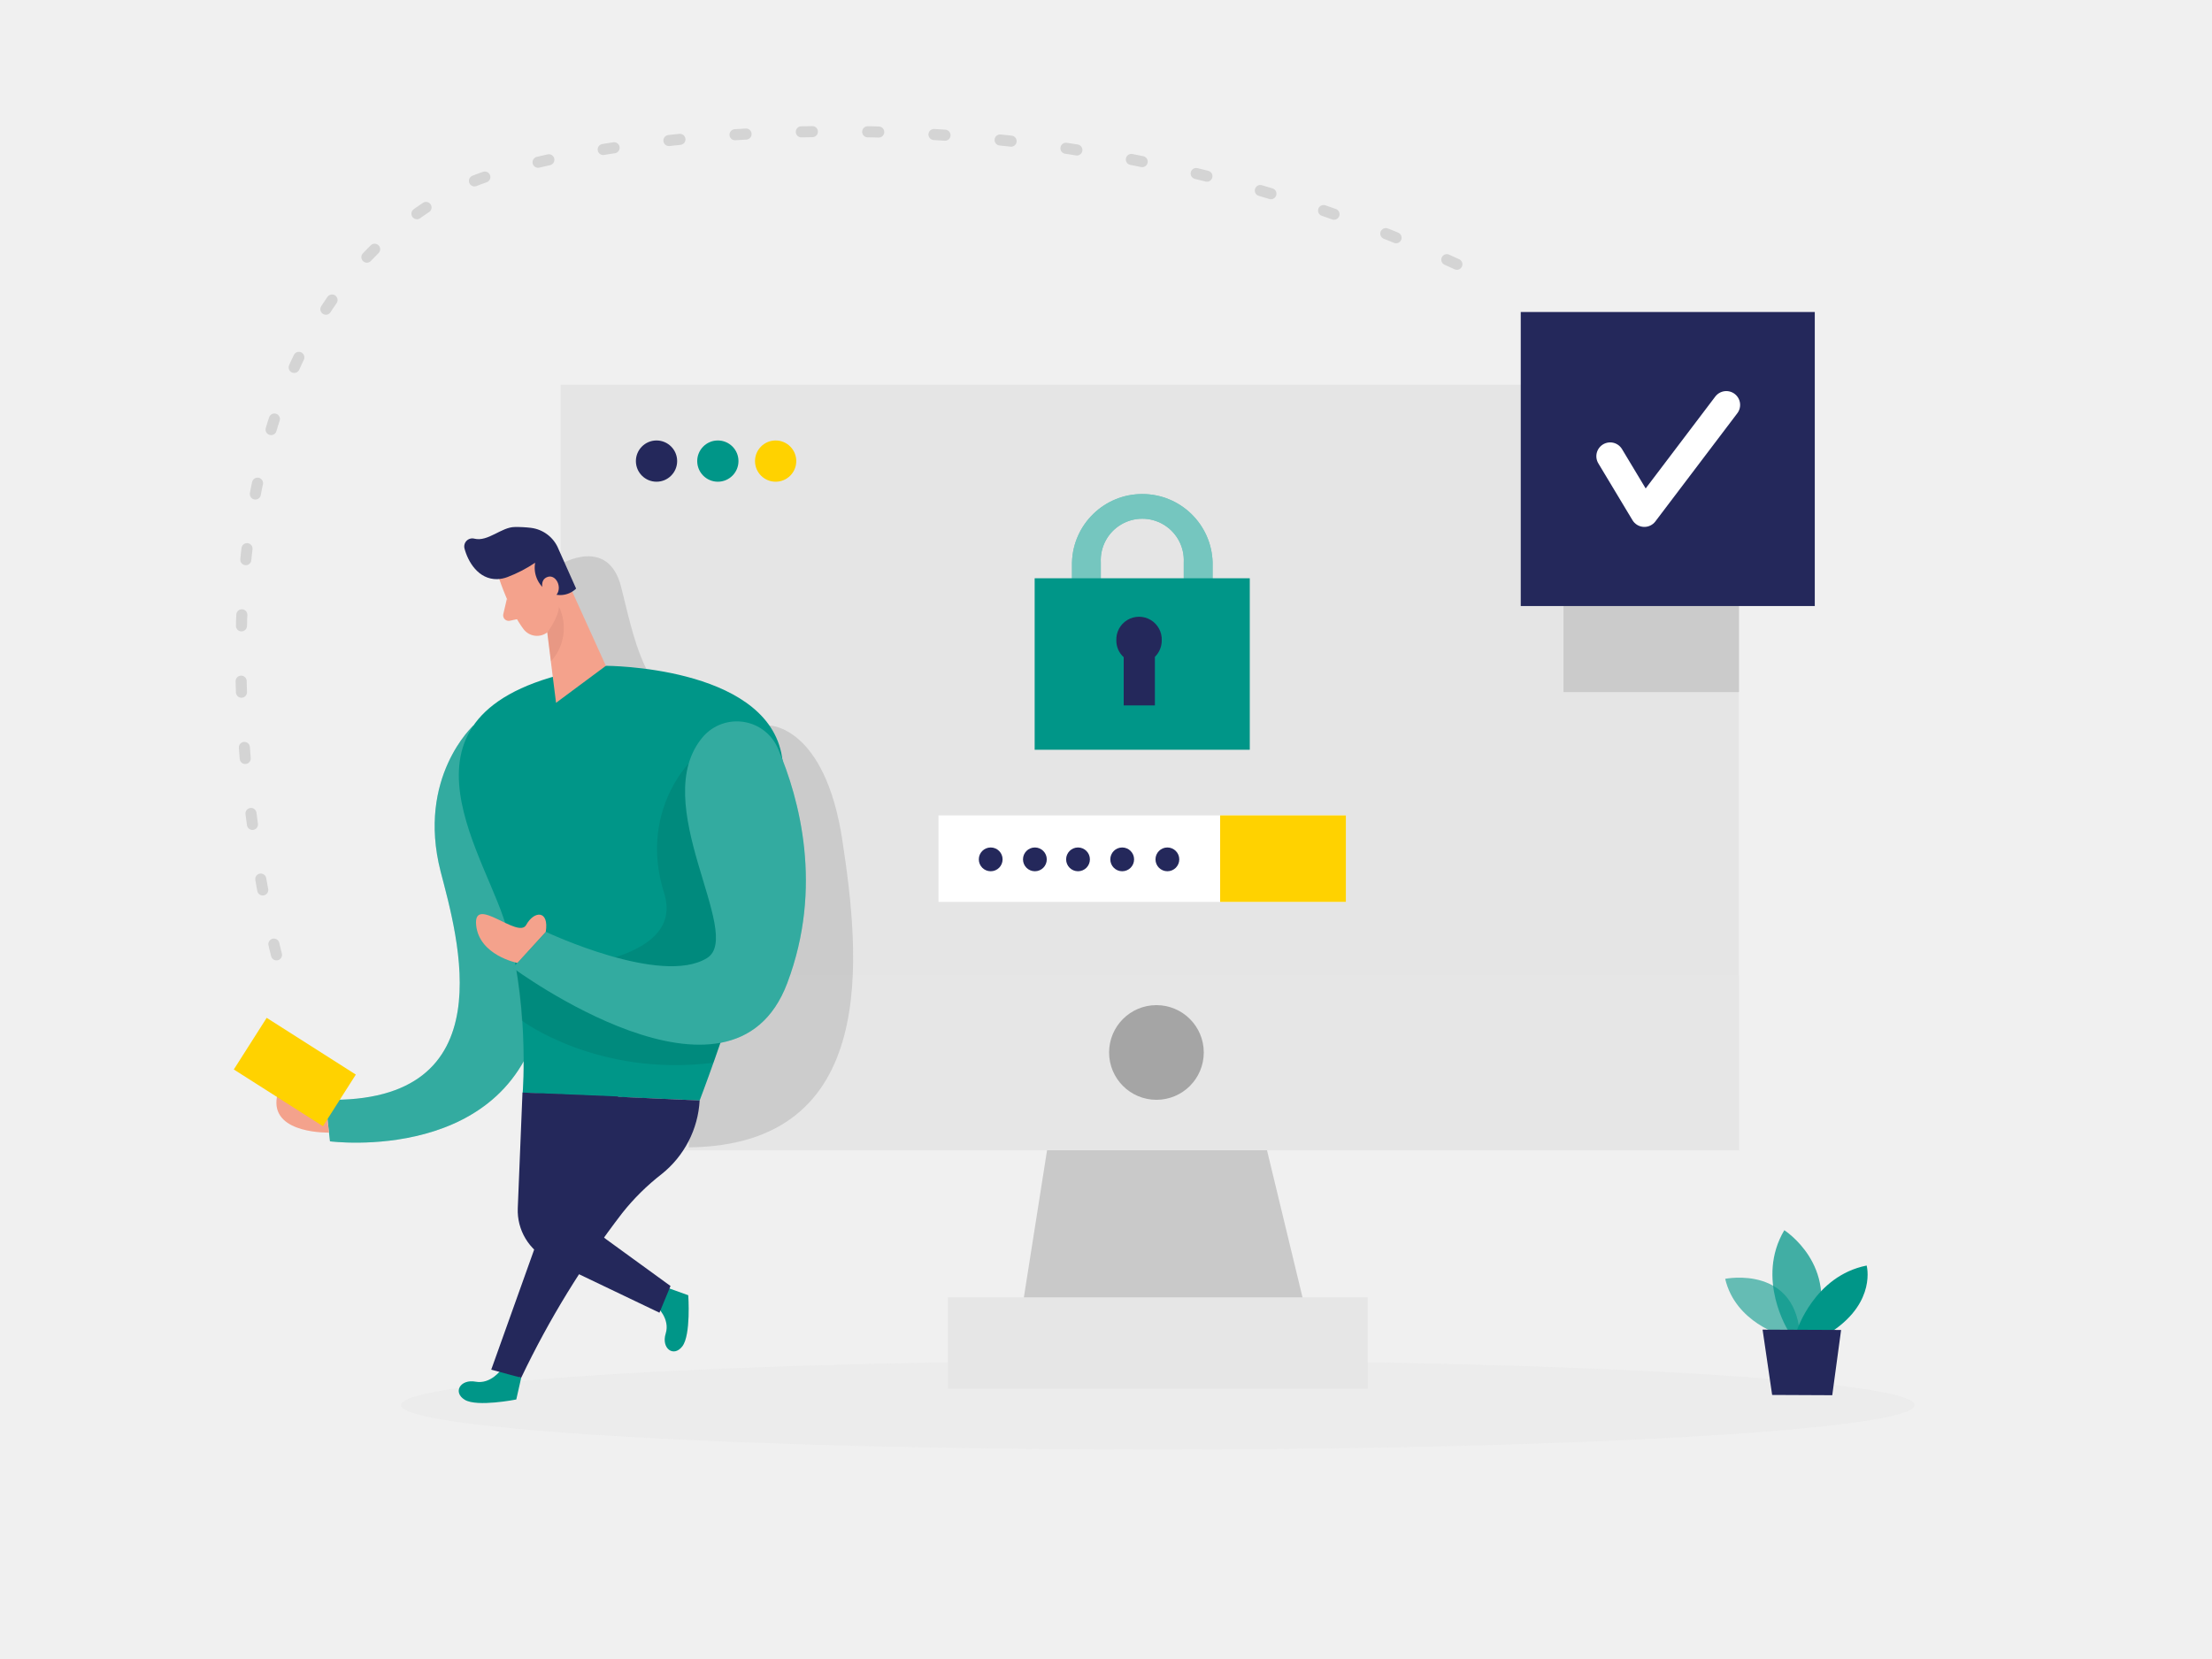
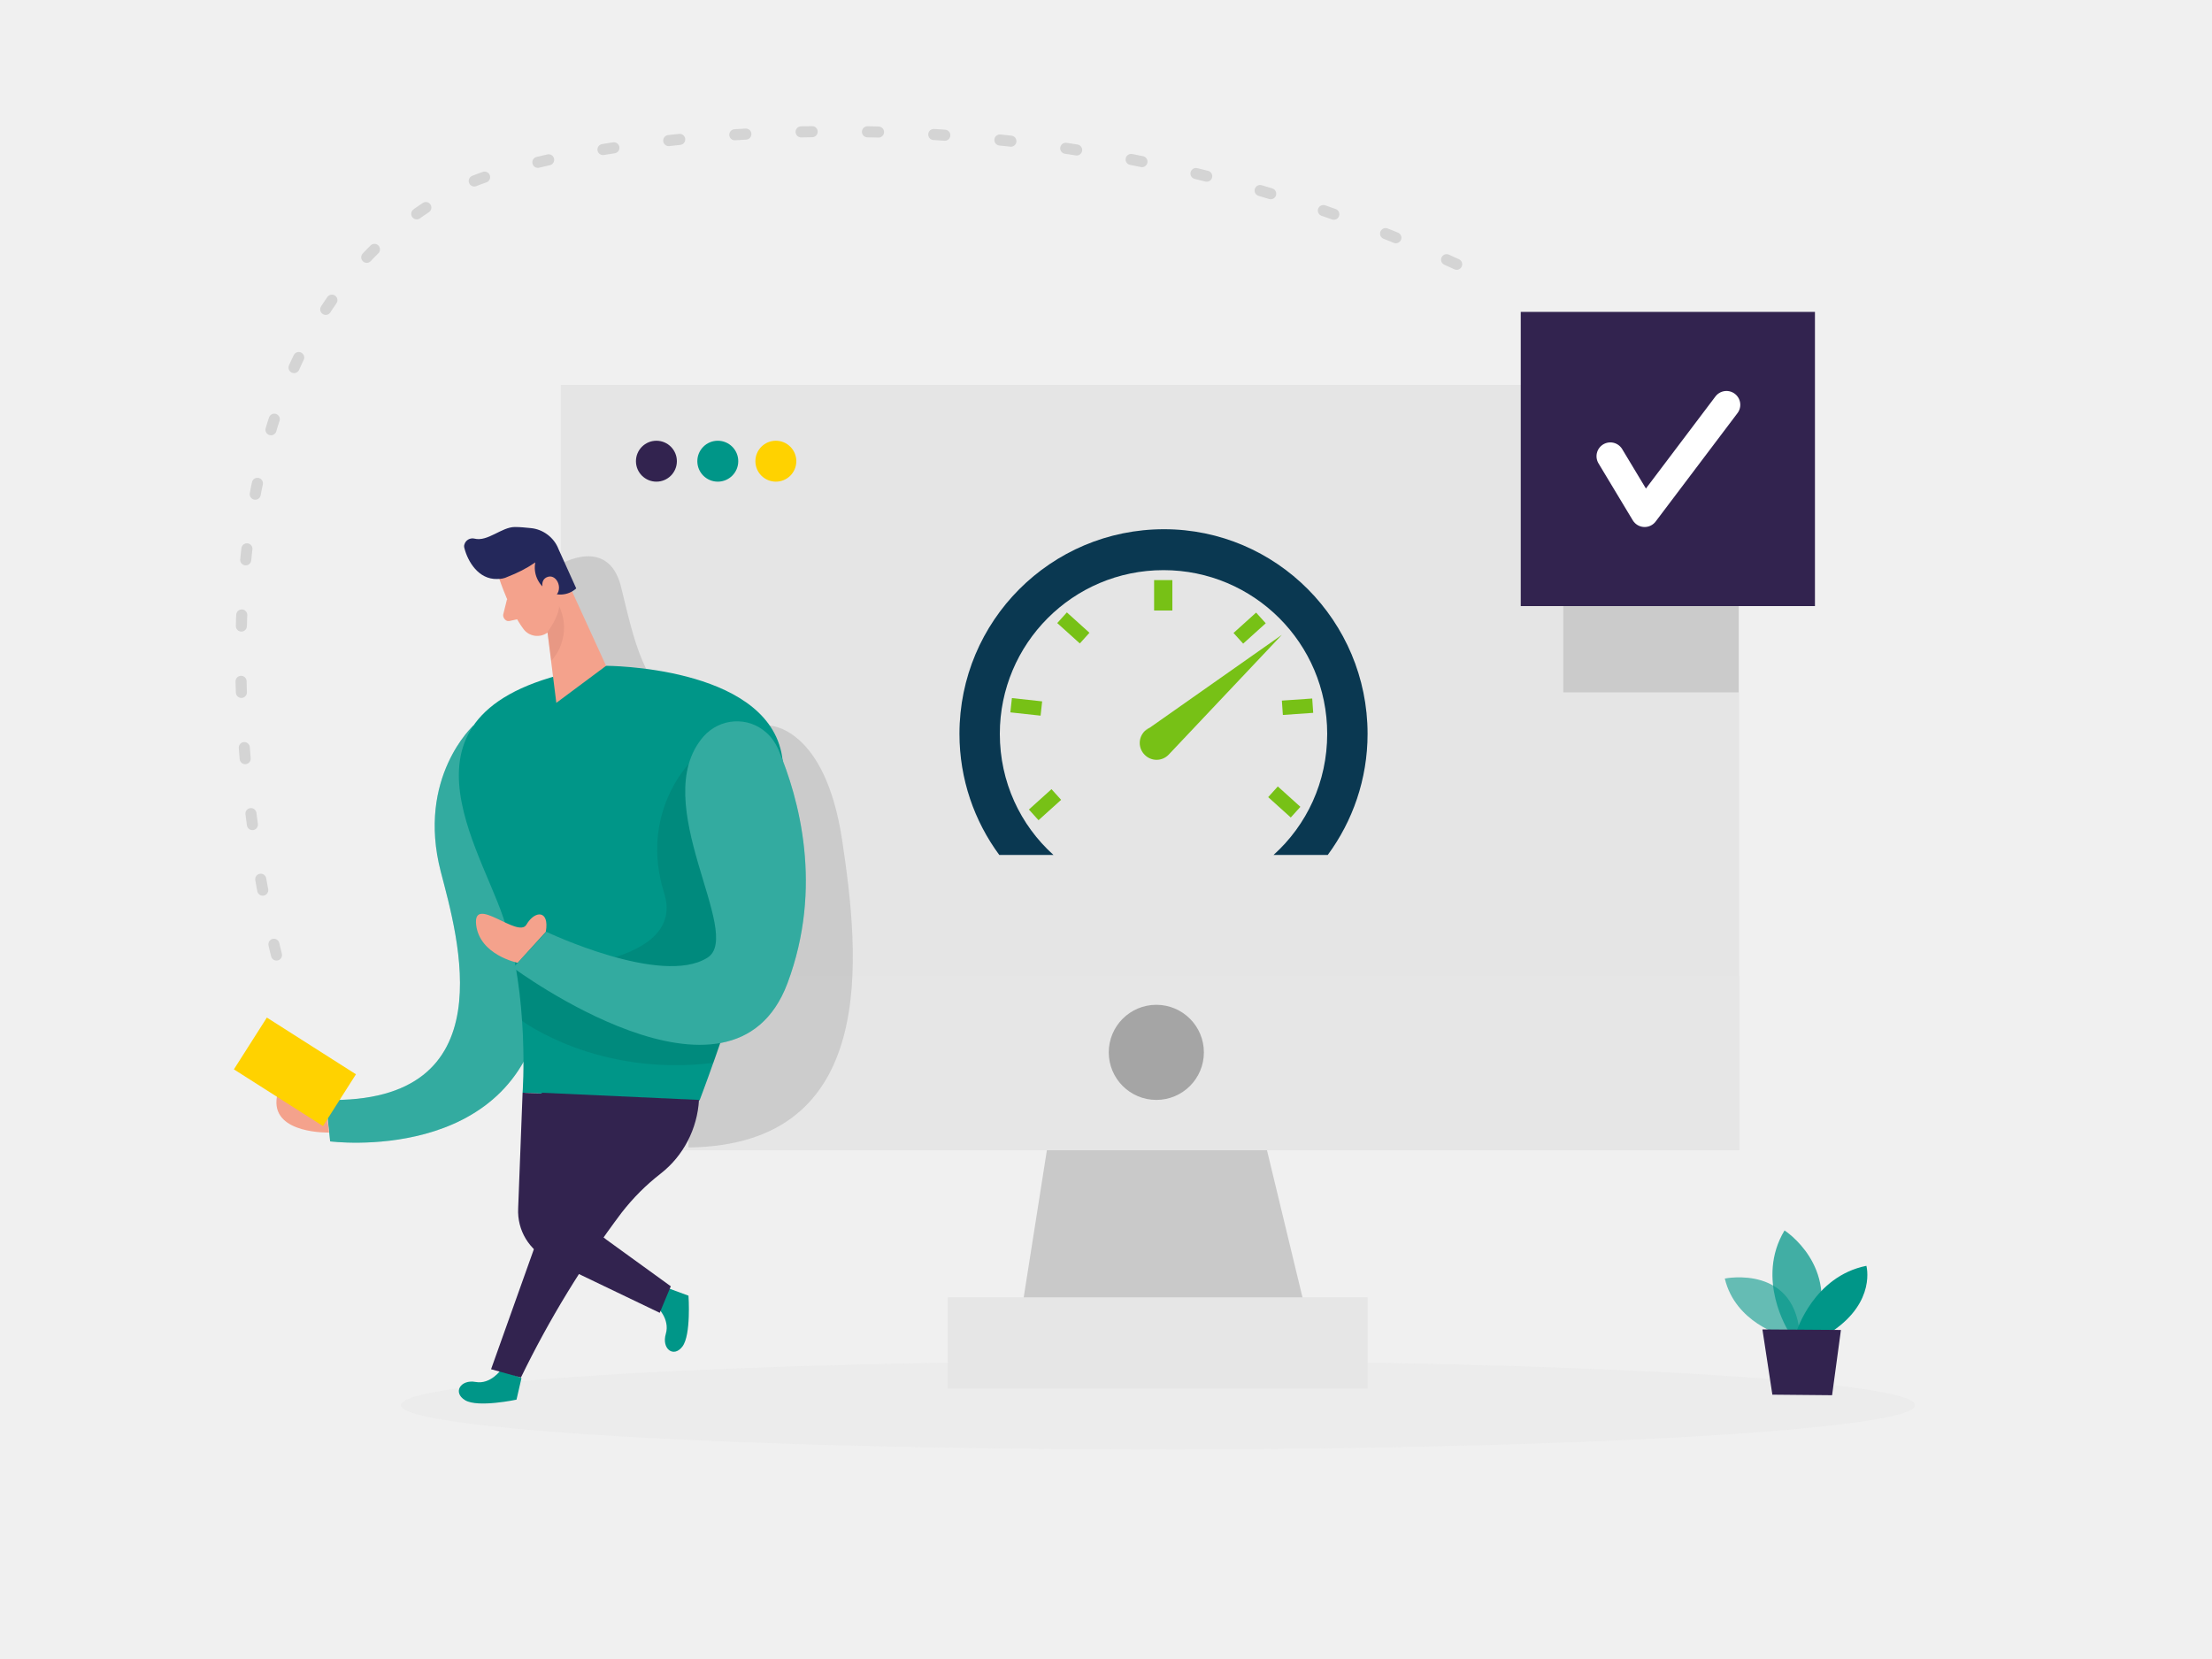
- <svg xmlns="http://www.w3.org/2000/svg" id="Layer_1" data-name="Layer 1" viewBox="0 0 400 300">
-   <path d="M85.61,131.19s-10.28,9.37-5.94,26.37c3,11.63,12.16,42.13-20.84,41.31l.84,7.52S92.74,210.72,98,182.56C104,150.73,85.61,131.19,85.61,131.19Z" fill="#009688" />
-   <path d="M85.61,131.19s-10.28,9.37-5.94,26.37c3,11.63,12.16,42.13-20.84,41.31l.84,7.52S92.74,210.72,98,182.56C104,150.73,85.61,131.19,85.61,131.19Z" fill="#fff" opacity="0.2" />
-   <rect x="101.39" y="69.57" width="213.07" height="138.44" fill="#c9c9c9" opacity="0.27" />
-   <polygon points="191.83 192.2 183.73 243.61 237.71 243.61 225.3 192.2 191.83 192.2" fill="#c9c9c9" />
-   <ellipse cx="209.37" cy="254.08" rx="136.85" ry="8.04" fill="#e6e6e6" opacity="0.45" />
-   <rect x="101.39" y="176.39" width="213.07" height="31.62" fill="#e6e6e6" />
-   <circle cx="209.12" cy="190.32" r="8.56" fill="#a5a5a5" />
-   <rect x="171.42" y="234.6" width="75.91" height="16.52" fill="#e6e6e6" />
-   <path d="M101.43,102s8.55-5.11,10.89,4.13,4.1,19.48,12.23,21.89-20.39-7.65-20.39-7.65Z" fill="#a5a5a5" opacity="0.4" />
-   <circle cx="118.72" cy="83.38" r="3.73" fill="#24285b" />
-   <circle cx="129.81" cy="83.38" r="3.73" fill="#009688" />
-   <circle cx="140.26" cy="83.38" r="3.73" fill="#ffd200" />
-   <path d="M90.63,247.68s-1.89,2.68-4.64,2.17-4.17,1.93-1.94,3.28,9.31-.06,9.31-.06l.89-3.93Z" fill="#009688" />
-   <path d="M139.12,131.19s10.06.05,13.21,20.78,6.92,55.15-27.78,55.51h0V182.85Z" fill="#a5a5a5" opacity="0.4" />
-   <path d="M109.56,120.4s28.38,0,31.72,15.75S126.52,199,126.52,199l-32-1.38s1.34-17.52-3.49-31.69S68.19,126.3,109.56,120.4Z" fill="#009688" />
-   <path d="M124.55,138.05s-9,9.07-4.46,23.44-26.73,14-26.73,14a91,91,0,0,1,1,9.07S108,194.81,129,192.18l1.26-3.6,5.39-13.24Z" opacity="0.08" />
-   <path d="M90.28,104.7s1.89,5.78,4.4,9.08a3.05,3.05,0,0,0,4.29.57,6.72,6.72,0,0,0,2.86-6.73l-.4-5.59a5.45,5.45,0,0,0-4.49-4.42C92.82,96.68,89,101.24,90.28,104.7Z" fill="#f4a28c" />
-   <polygon points="102.64 105.14 109.56 120.4 100.55 127.09 98.75 112.73 102.64 105.14" fill="#f4a28c" />
-   <path d="M91.77,104.35a24.65,24.65,0,0,0,5-2.59,5.05,5.05,0,0,0,2.18,5.11,4.12,4.12,0,0,0,5.23-.43L101,99.3a6.18,6.18,0,0,0-5-3.85,21.33,21.33,0,0,0-2.9-.15c-2.42,0-4.86,2.71-7.31,2.11A1.46,1.46,0,0,0,84,99.2c.61,2.32,2.46,5.59,5.92,5.53A5.87,5.87,0,0,0,91.77,104.35Z" fill="#24285b" />
-   <path d="M98.26,107s-.87-2.17.81-2.69,3,2.61.9,3.83Z" fill="#f4a28c" />
-   <path d="M91.66,108.28,91,111.1a1,1,0,0,0,1.15,1.16l2.31-.5Z" fill="#f4a28c" />
-   <path d="M99,114.35s2.06-2.83,2.07-4.66a8.94,8.94,0,0,1-1.43,9.89Z" fill="#ce8172" opacity="0.31" />
-   <path d="M127.16,133.19a8.1,8.1,0,0,1,13.54,2.21c3.83,9,8.22,25,1.66,42.38-10,26.57-49.62-2.76-49.62-2.76l6-6.5s20.84,9.85,29.11,4.73C134.71,169,116.87,145.14,127.16,133.19Z" fill="#009688" />
-   <path d="M127.16,133.19a8.1,8.1,0,0,1,13.54,2.21c3.83,9,8.22,25,1.66,42.38-10,26.57-49.62-2.76-49.62-2.76l6-6.5s20.84,9.85,29.11,4.73C134.71,169,116.87,145.14,127.16,133.19Z" fill="#fff" opacity="0.2" />
-   <path d="M93.56,174.13s-6.94-1.36-7.46-6.87,7.61,2.62,9.05,0,4.18-2.72,3.54,1.26Z" fill="#f4a28c" />
-   <path d="M118.78,236.28s2.44,2.19,1.6,4.86,1.41,4.38,3,2.33,1.08-9.25,1.08-9.25l-3.79-1.36Z" fill="#009688" />
-   <path d="M94.25,249.14l-5.42-1.46,15.33-42.88L98,197.73,126.52,199a18.31,18.31,0,0,1-6.87,13.31,41.73,41.73,0,0,0-7.13,7.05A166,166,0,0,0,94.25,249.14Z" fill="#24285b" />
-   <path d="M94.48,197.57l-.85,20.9a9.88,9.88,0,0,0,5.62,9.34l20,9.57,2-4.83-11.62-8.44a8.73,8.73,0,0,1-3.15-9.83l5.31-16Z" fill="#24285b" />
-   <path d="M219.26,113.87h-5.2V101.7a7.51,7.51,0,1,0-15,0v12.17h-5.21V101.7a12.72,12.72,0,0,1,25.43,0Z" fill="#009688" />
-   <path d="M219.26,113.87h-5.2V101.7a7.51,7.51,0,1,0-15,0v12.17h-5.21V101.7a12.72,12.72,0,0,1,25.43,0Z" fill="#fff" opacity="0.46" />
-   <rect x="187.1" y="104.57" width="38.9" height="31.01" fill="#009688" />
-   <path d="M210.08,115.84a4.11,4.11,0,1,0-8.21,0,4,4,0,0,0,1.33,3v8.72h5.64v-8.78A4.13,4.13,0,0,0,210.08,115.84Z" fill="#24285b" />
-   <rect x="169.71" y="147.45" width="73.67" height="15.64" fill="#fff" />
-   <rect x="220.64" y="147.45" width="22.74" height="15.64" fill="#ffd200" />
-   <circle cx="179.15" cy="155.4" r="2.15" fill="#24285b" />
-   <circle cx="187.14" cy="155.4" r="2.15" fill="#24285b" />
-   <circle cx="194.94" cy="155.4" r="2.15" fill="#24285b" />
-   <circle cx="202.93" cy="155.4" r="2.15" fill="#24285b" />
-   <circle cx="211.1" cy="155.4" r="2.15" fill="#24285b" />
-   <path d="M59.49,204.81s-10,.28-9.49-5.86,8.83-.08,8.83-.08Z" fill="#f4a28c" />
-   <rect x="47.78" y="184.3" width="11.07" height="19.11" transform="translate(-138.85 134.73) rotate(-57.52)" fill="#ffd200" />
-   <rect x="282.73" y="107.99" width="31.74" height="17.16" fill="#a5a5a5" opacity="0.4" />
-   <path d="M50,172.67S21.64,64.48,84,33.5c14.08-7,103.19-25,187.38,18.17" fill="none" stroke="#000" stroke-linecap="round" stroke-linejoin="round" stroke-width="2" stroke-dasharray="2 10" opacity="0.12" />
-   <path d="M322.33,241.51s-8.51-2.33-10.36-10.26c0,0,13.19-2.66,13.56,11Z" fill="#009688" opacity="0.58" />
-   <path d="M323.38,240.66s-5.95-9.4-.72-18.2c0,0,10,6.37,5.58,18.22Z" fill="#009688" opacity="0.73" />
-   <path d="M324.91,240.67s3.14-9.93,12.64-11.82c0,0,1.79,6.45-6.15,11.84Z" fill="#009688" />
-   <polygon points="318.73 240.44 320.46 252.25 331.33 252.3 332.93 240.5 318.73 240.44" fill="#24285b" />
-   <rect x="275" y="56.42" width="53.17" height="53.17" fill="#24285b" />
-   <polyline points="291.17 82.5 297.35 92.78 312.17 73.22" fill="none" stroke="#fff" stroke-linecap="round" stroke-linejoin="round" stroke-width="5" />
+ <svg xmlns="http://www.w3.org/2000/svg" version="1.1" id="Layer_1" x="0px" y="0px" viewBox="0 0 400 300" style="enable-background:new 0 0 400 300;" xml:space="preserve">
+   <style type="text/css">
+ 	.st0{fill:#009688;}
+ 	.st1{opacity:0.2;fill:#FFFFFF;enable-background:new    ;}
+ 	.st2{opacity:0.27;fill:#C9C9C9;enable-background:new    ;}
+ 	.st3{fill:#C9C9C9;}
+ 	.st4{opacity:0.45;fill:#E6E6E6;enable-background:new    ;}
+ 	.st5{fill:#E6E6E6;}
+ 	.st6{fill:#A5A5A5;}
+ 	.st7{opacity:0.4;fill:#A5A5A5;enable-background:new    ;}
+ 	.st8{fill:#32234F;}
+ 	.st9{fill:#FFD200;}
+ 	.st10{opacity:8.000000e-02;enable-background:new    ;}
+ 	.st11{fill:#F4A28C;}
+ 	.st12{fill:#24285B;}
+ 	.st13{opacity:0.31;fill:#CE8172;enable-background:new    ;}
+ 	
+ 		.st14{opacity:0.12;fill:none;stroke:#000000;stroke-width:2;stroke-linecap:round;stroke-linejoin:round;stroke-dasharray:2,10;enable-background:new    ;}
+ 	.st15{opacity:0.58;fill:#009688;enable-background:new    ;}
+ 	.st16{opacity:0.73;fill:#009688;enable-background:new    ;}
+ 	.st17{fill:none;stroke:#FFFFFF;stroke-width:5;stroke-linecap:round;stroke-linejoin:round;}
+ 	.st18{fill:#0A3851;}
+ 	.st19{fill:#77C116;}
+ </style>
+   <path class="st0" d="M85.6,131.2c0,0-10.3,9.4-5.9,26.4c3,11.6,12.2,42.1-20.8,41.3l0.8,7.5c0,0,33.1,4.3,38.3-23.8  C104,150.7,85.6,131.2,85.6,131.2z" />
+   <path class="st1" d="M85.6,131.2c0,0-10.3,9.4-5.9,26.4c3,11.6,12.2,42.1-20.8,41.3l0.8,7.5c0,0,33.1,4.3,38.3-23.8  C104,150.7,85.6,131.2,85.6,131.2z" />
+   <rect x="101.4" y="69.6" class="st2" width="213.1" height="138.4" />
+   <polygon class="st3" points="191.8,192.2 183.7,243.6 237.7,243.6 225.3,192.2 " />
+   <ellipse class="st4" cx="209.4" cy="254.1" rx="136.9" ry="8" />
+   <rect x="101.4" y="176.4" class="st5" width="213.1" height="31.6" />
+   <circle class="st6" cx="209.1" cy="190.3" r="8.6" />
+   <rect x="171.4" y="234.6" class="st5" width="75.9" height="16.5" />
+   <path class="st7" d="M101.4,102c0,0,8.6-5.1,10.9,4.1s4.1,19.5,12.2,21.9s-20.4-7.7-20.4-7.7L101.4,102z" />
+   <circle class="st8" cx="118.7" cy="83.4" r="3.7" />
+   <circle class="st0" cx="129.8" cy="83.4" r="3.7" />
+   <circle class="st9" cx="140.3" cy="83.4" r="3.7" />
+   <path class="st0" d="M90.6,247.7c0,0-1.9,2.7-4.6,2.2s-4.2,1.9-1.9,3.3s9.3-0.1,9.3-0.1l0.9-3.9L90.6,247.7z" />
+   <path class="st7" d="M139.1,131.2c0,0,10.1,0.1,13.2,20.8s6.9,55.1-27.8,55.5l0,0v-24.6L139.1,131.2z" />
+   <path class="st0" d="M109.6,120.4c0,0,28.4,0,31.7,15.7S126.5,199,126.5,199l-32-1.4c0,0,1.3-17.5-3.5-31.7S68.2,126.3,109.6,120.4z  " />
+   <path class="st10" d="M124.6,138.1c0,0-9,9.1-4.5,23.4s-26.7,14-26.7,14c0.5,3,0.8,6,1,9.1c0,0,13.6,10.2,34.6,7.6l1.3-3.6l5.4-13.2  L124.6,138.1z" />
+   <path class="st11" d="M90.3,104.7c0,0,1.9,5.8,4.4,9.1c1,1.3,2.9,1.6,4.3,0.6c0,0,0,0,0,0c2.2-1.5,3.3-4.1,2.9-6.7l-0.4-5.6  c-0.4-2.3-2.2-4-4.5-4.4C92.8,96.7,89,101.2,90.3,104.7z" />
+   <polygon class="st11" points="102.6,105.1 109.6,120.4 100.6,127.1 98.8,112.7 " />
+   <path class="st12" d="M91.8,104.3c1.8-0.7,3.4-1.5,5-2.6c-0.4,2,0.5,4,2.2,5.1c1.6,1.1,3.8,0.9,5.2-0.4l-3.2-7.1  c-0.8-2.1-2.8-3.6-5-3.8c-1-0.1-1.9-0.2-2.9-0.2c-2.4,0-4.9,2.7-7.3,2.1c-0.8-0.2-1.6,0.3-1.8,1c-0.1,0.2-0.1,0.5,0,0.8  c0.6,2.3,2.5,5.6,5.9,5.5C90.6,104.7,91.2,104.6,91.8,104.3z" />
+   <path class="st11" d="M98.3,107c0,0-0.9-2.2,0.8-2.7s3,2.6,0.9,3.8L98.3,107z" />
+   <path class="st11" d="M91.7,108.3l-0.7,2.8c-0.1,0.5,0.3,1.1,0.8,1.2c0.1,0,0.2,0,0.3,0l2.3-0.5L91.7,108.3z" />
+   <path class="st13" d="M99,114.3c0,0,2.1-2.8,2.1-4.7c1.6,3.3,1,7.2-1.4,9.9L99,114.3z" />
+   <path class="st0" d="M127.2,133.2c3-3.4,8.1-3.7,11.4-0.7c0.9,0.8,1.6,1.8,2.1,2.9c3.8,9,8.2,25,1.7,42.4  c-10,26.6-49.6-2.8-49.6-2.8l6-6.5c0,0,20.8,9.9,29.1,4.7C134.7,169,116.9,145.1,127.2,133.2z" />
+   <path class="st1" d="M127.2,133.2c3-3.4,8.1-3.7,11.4-0.7c0.9,0.8,1.6,1.8,2.1,2.9c3.8,9,8.2,25,1.7,42.4  c-10,26.6-49.6-2.8-49.6-2.8l6-6.5c0,0,20.8,9.9,29.1,4.7C134.7,169,116.9,145.1,127.2,133.2z" />
+   <path class="st11" d="M93.6,174.1c0,0-6.9-1.4-7.5-6.9s7.6,2.6,9.1,0s4.2-2.7,3.5,1.3L93.6,174.1z" />
+   <path class="st0" d="M118.8,236.3c0,0,2.4,2.2,1.6,4.9s1.4,4.4,3,2.3s1.1-9.2,1.1-9.2l-3.8-1.4L118.8,236.3z" />
+   <path class="st8" d="M94.2,249.1l-5.4-1.5l15.3-42.9l-6.2-7.1l28.5,1.3c-0.3,5.2-2.8,10.1-6.9,13.3c-2.7,2.1-5,4.4-7.1,7.1  C105.4,228.6,99.3,238.6,94.2,249.1z" />
+   <path class="st8" d="M94.5,197.6l-0.8,20.9c-0.2,4,2,7.6,5.6,9.3l20,9.6l2-4.8l-11.6-8.4c-3.1-2.2-4.4-6.2-3.2-9.8l5.3-16  L94.5,197.6z" />
+   <path class="st11" d="M59.5,204.8c0,0-10,0.3-9.5-5.9s8.8-0.1,8.8-0.1L59.5,204.8z" />
+   <rect x="47.8" y="184.3" transform="matrix(0.537 -0.8436 0.8436 0.537 -138.8492 134.7274)" class="st9" width="11.1" height="19.1" />
+   <rect x="282.7" y="108" class="st7" width="31.7" height="17.2" />
+   <path class="st14" d="M50,172.7c0,0-28.4-108.2,34-139.2c14.1-7,103.2-25,187.4,18.2" />
+   <path class="st15" d="M322.3,241.5c0,0-8.5-2.3-10.4-10.3c0,0,13.2-2.7,13.6,11L322.3,241.5z" />
+   <path class="st16" d="M323.4,240.7c0,0-6-9.4-0.7-18.2c0,0,10,6.4,5.6,18.2L323.4,240.7z" />
+   <path class="st0" d="M324.9,240.7c0,0,3.1-9.9,12.6-11.8c0,0,1.8,6.4-6.1,11.8L324.9,240.7z" />
+   <polygon class="st8" points="318.7,240.4 320.5,252.2 331.3,252.3 332.9,240.5 " />
+   <rect x="275" y="56.4" class="st8" width="53.2" height="53.2" />
+   <polyline class="st17" points="291.2,82.5 297.4,92.8 312.2,73.2 " />
+   <g>
+     <path class="st18" d="M247.3,132.7c0,8.2-2.7,15.8-7.2,21.9h-9.8c6-5.4,9.7-13.2,9.7-21.9c0-16.4-13.3-29.6-29.6-29.6   c-16.4,0-29.6,13.3-29.6,29.6c0,8.7,3.7,16.5,9.7,21.9h-9.8c-4.5-6.1-7.2-13.7-7.2-21.9c0-20.4,16.5-37,37-37   C230.8,95.7,247.3,112.3,247.3,132.7z" />
+     <path class="st19" d="M231.8,114.8l-20.5,21.7c-1.2,1.2-3.1,1.2-4.3,0c-1.2-1.2-1.2-3.1,0-4.3l0.9-0.6L231.8,114.8z" />
+     <path class="st19" d="M207.9,131.6l-0.9,0.6C207.3,131.9,207.6,131.7,207.9,131.6z" />
+     <rect x="208.7" y="104.9" class="st19" width="3.3" height="5.5" />
+     <rect x="233.3" y="125.1" transform="matrix(6.929379e-02 0.9976 -0.9976 6.929379e-02 345.923 -115.0978)" class="st19" width="2.6" height="5.5" />
+     <rect x="184.3" y="125.1" transform="matrix(0.1082 -0.9941 0.9941 0.1082 38.4018 298.4956)" class="st19" width="2.6" height="5.5" />
+     <rect x="187.7" y="142.8" transform="matrix(0.6697 0.7426 -0.7426 0.6697 170.483 -92.313)" class="st19" width="2.6" height="5.5" />
+     <rect x="230.9" y="142.3" transform="matrix(-0.6697 0.7426 -0.7426 -0.6697 495.4594 69.7312)" class="st19" width="2.6" height="5.5" />
+     <rect x="192.8" y="110.8" transform="matrix(0.6697 -0.7426 0.7426 0.6697 -20.2159 181.6424)" class="st19" width="2.6" height="5.5" />
+     <rect x="224.6" y="110.8" transform="matrix(-0.6697 -0.7426 0.7426 -0.6697 292.9366 357.381)" class="st19" width="2.6" height="5.5" />
+   </g>
</svg>
